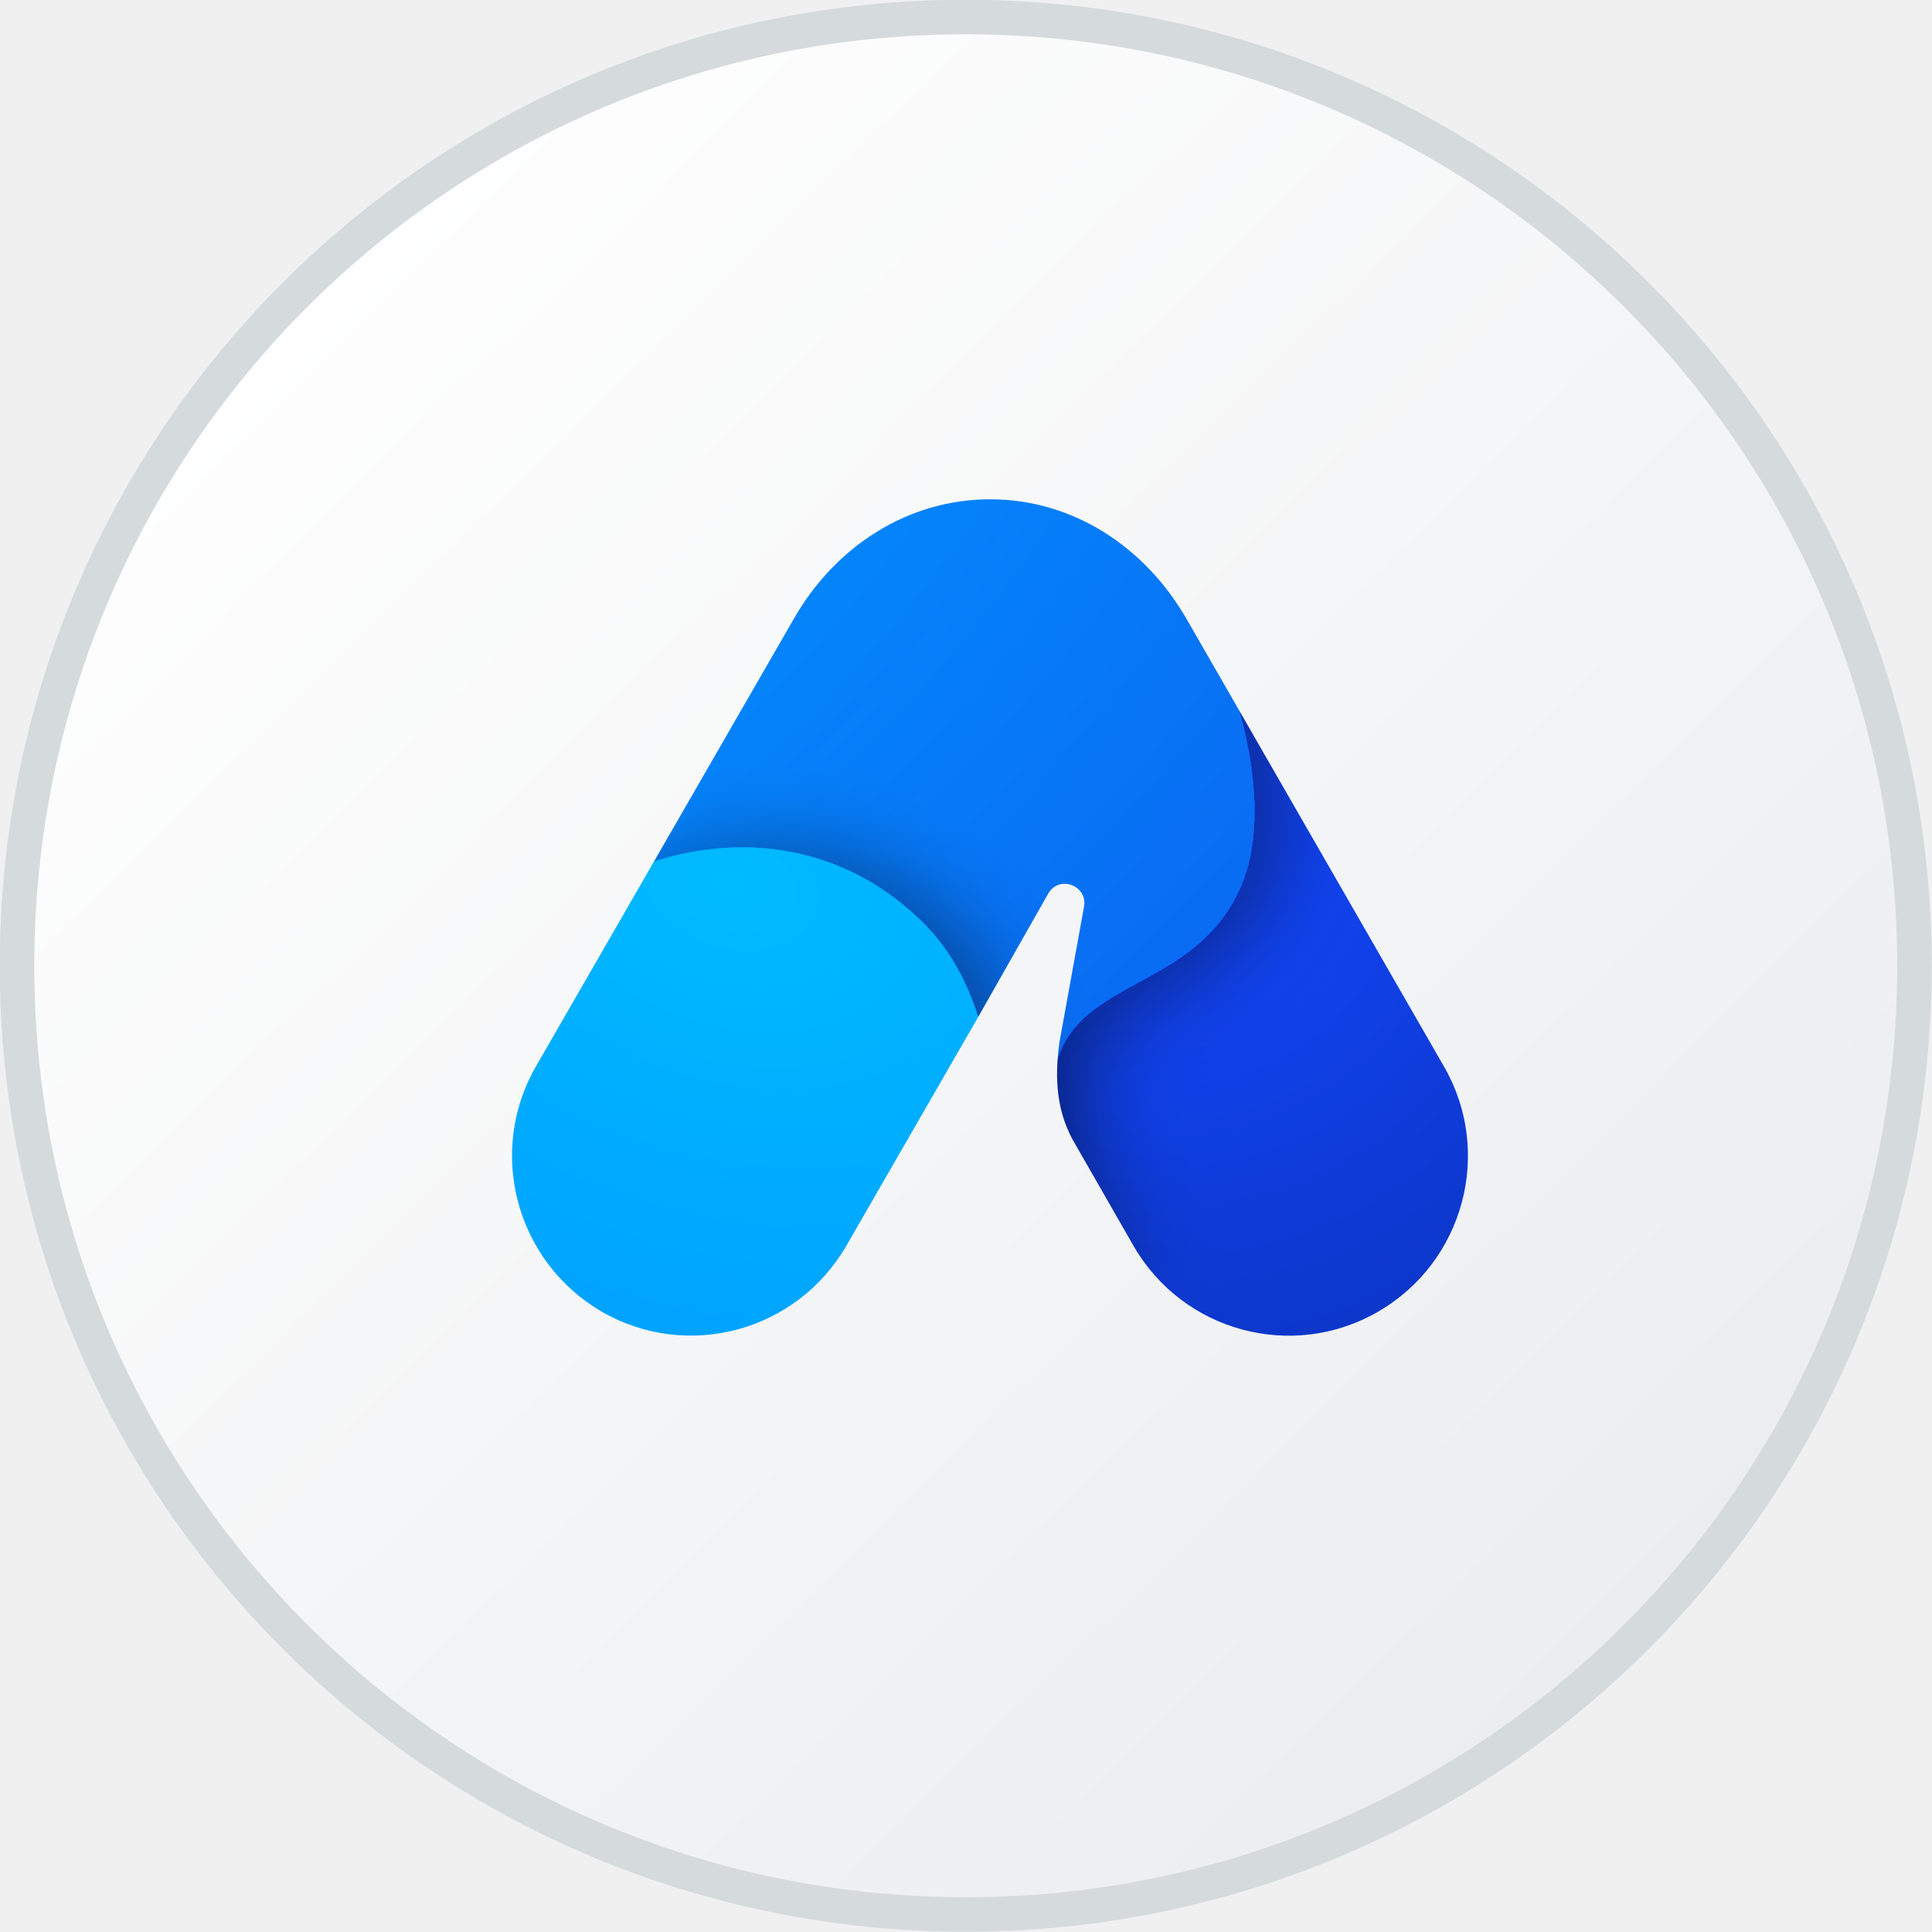
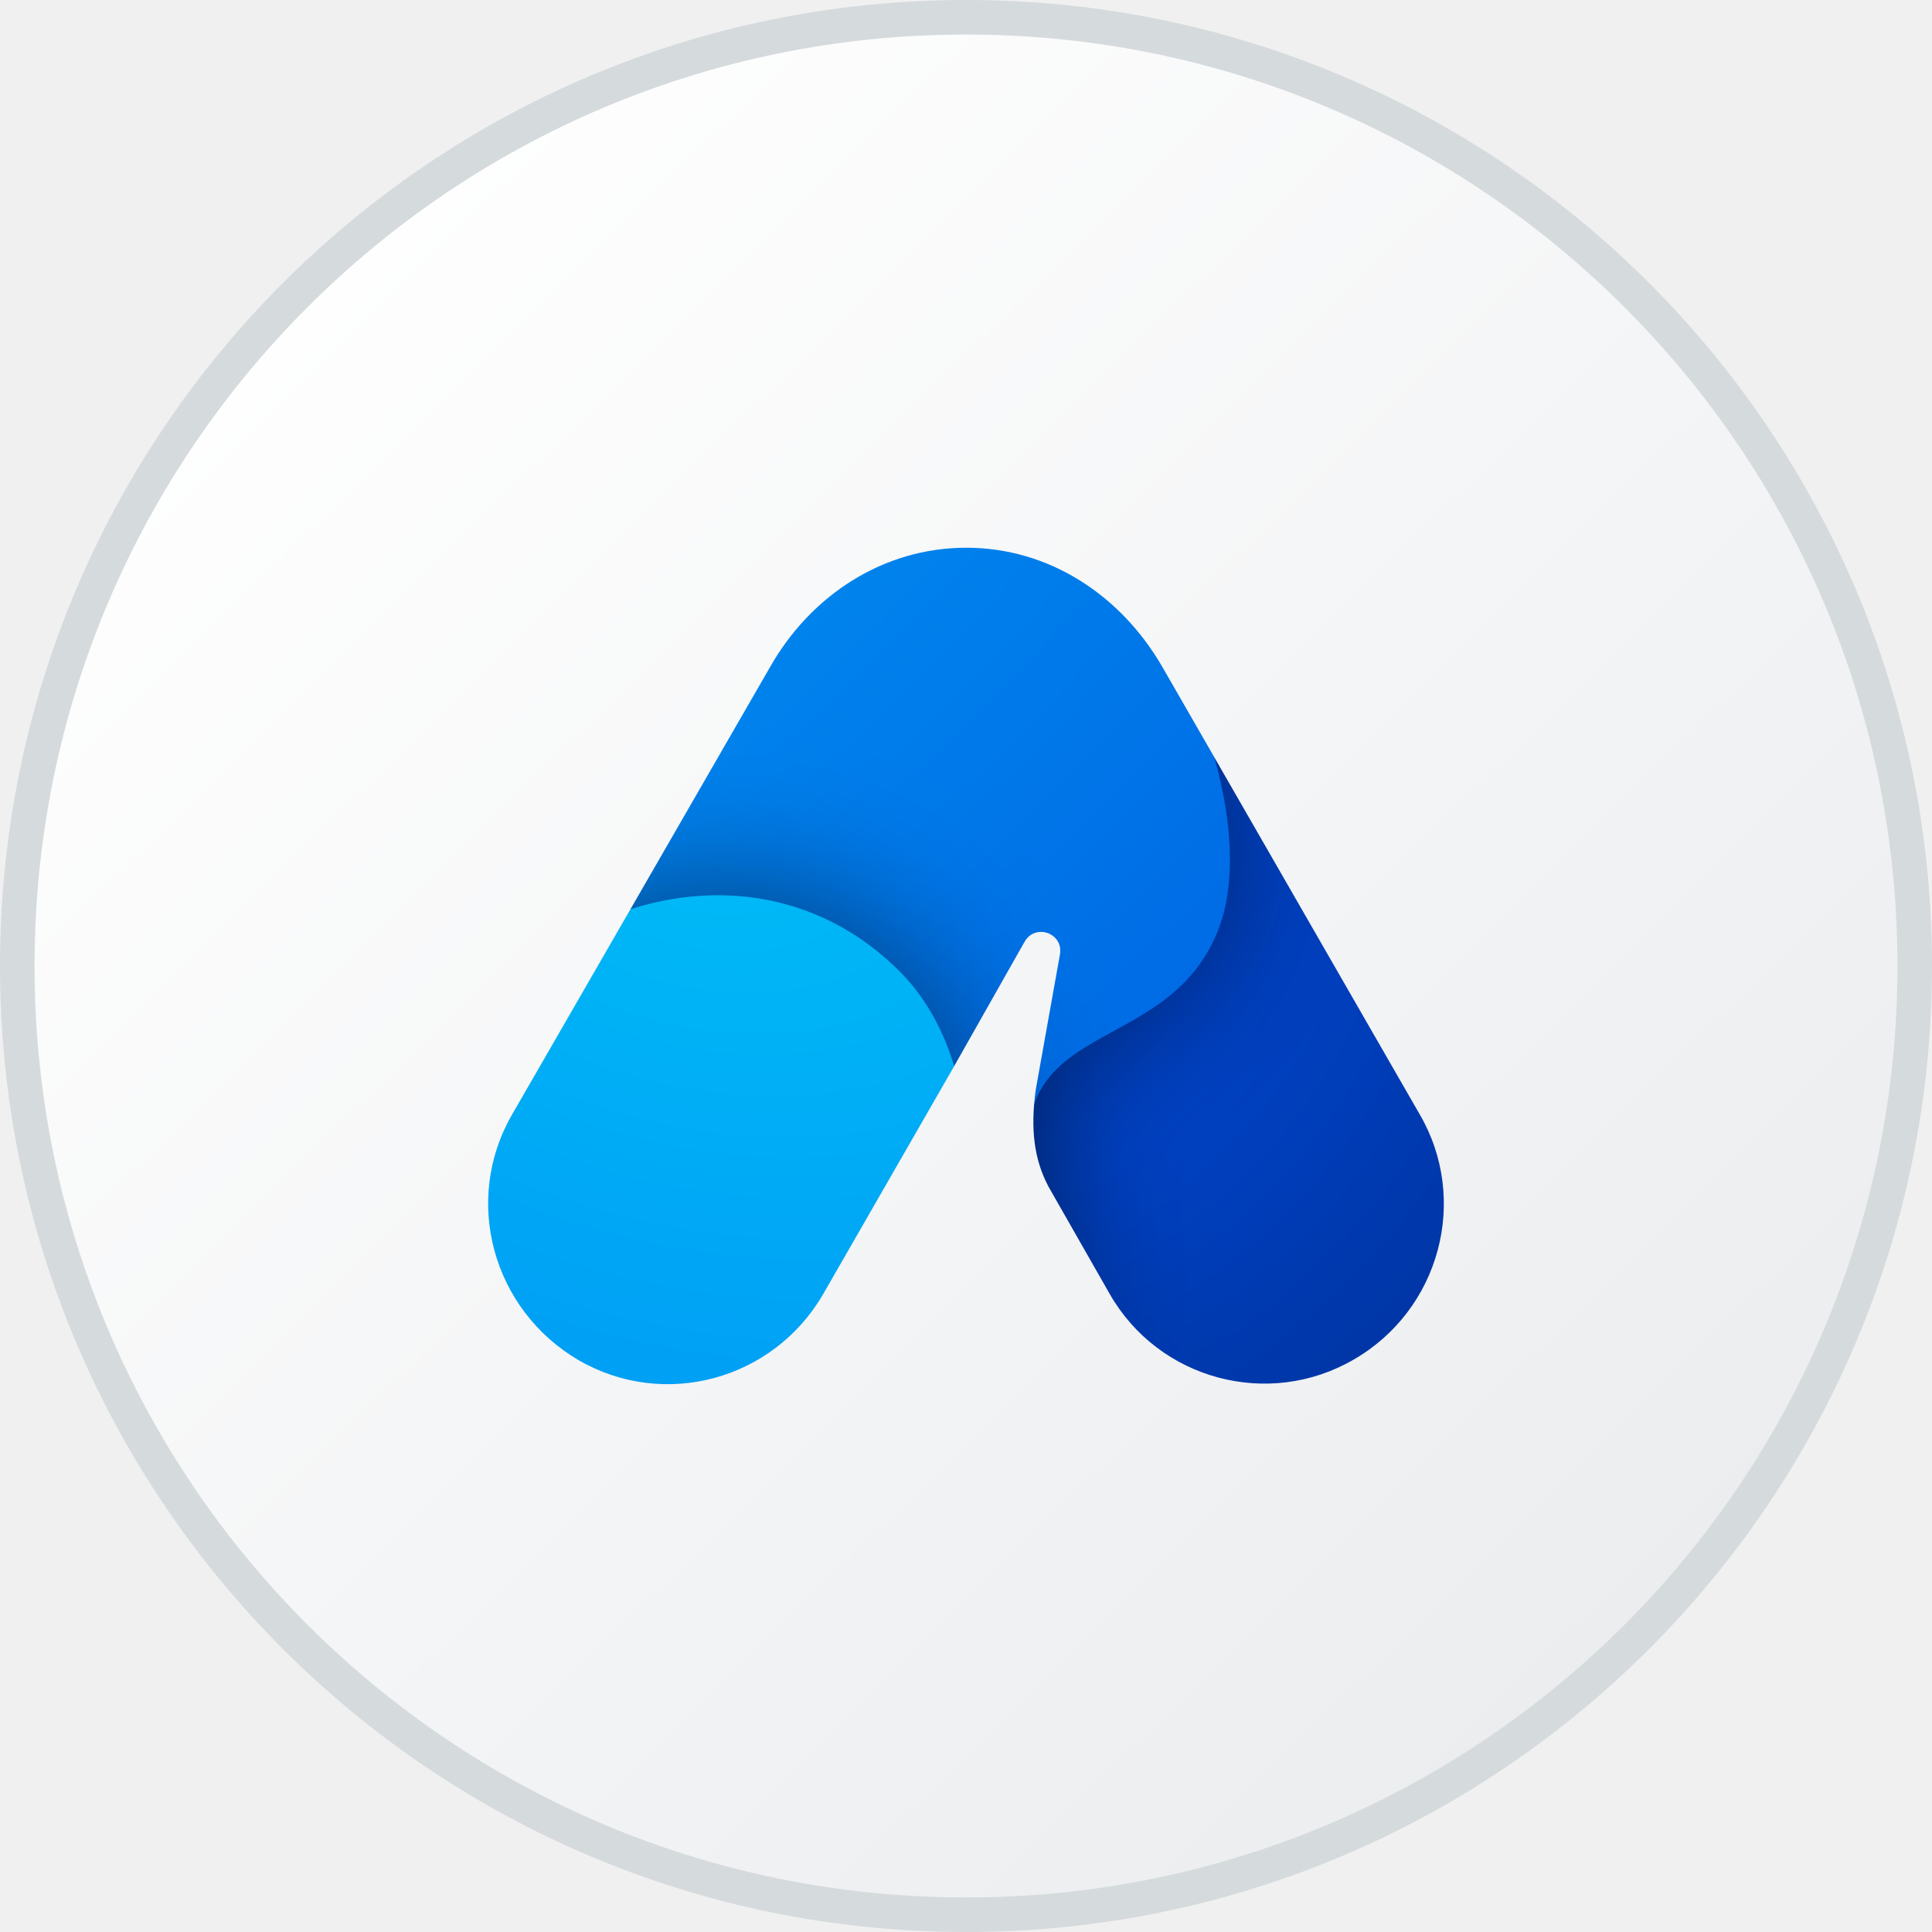
<svg xmlns="http://www.w3.org/2000/svg" width="16" height="16" viewBox="0 0 16 16" fill="none">
-   <circle cx="7.998" cy="7.998" r="7.857" fill="url(#paint0_linear_3514_40237)" stroke="#D5DADD" stroke-width="0.286" />
-   <g clip-path="url(#clip0_3514_40237)">
-     <mask id="mask0_3514_40237" style="mask-type:alpha" maskUnits="userSpaceOnUse" x="2" y="1" width="13" height="13">
-       <path d="M6.575 5.123C6.915 4.529 7.514 4.135 8.2 4.135C8.887 4.135 9.483 4.53 9.826 5.125L11.957 8.83C12.368 9.538 12.125 10.45 11.414 10.862C10.707 11.273 9.797 11.03 9.387 10.317L8.878 9.429C8.759 9.201 8.729 8.953 8.774 8.631L8.977 7.511C9.011 7.332 8.769 7.243 8.68 7.402L8.092 8.438L7.009 10.317C6.599 11.026 5.694 11.273 4.982 10.862C4.276 10.45 4.028 9.543 4.439 8.83L6.575 5.123Z" fill="black" />
-     </mask>
-     <g mask="url(#mask0_3514_40237)">
-       <g filter="url(#filter0_d_3514_40237)">
-         <path d="M14.068 7.756C13.629 8.79 11.661 8.157 12.795 10.746C12.117 11.788 11.104 12.502 10.132 12.502C8.414 12.502 3.647 10.702 5.463 8.323C7.28 5.943 9.602 3.493 11.32 3.493C13.038 3.493 14.507 6.722 14.068 7.756Z" fill="url(#paint1_radial_3514_40237)" />
+   <circle cx="8" cy="8" r="7.857" fill="url(#paint0_linear_6961_26086)" stroke="#D5DADD" stroke-width="0.286" />
+   <mask id="mask0_6961_26086" style="mask-type:luminance" maskUnits="userSpaceOnUse" x="4" y="4" width="8" height="8">
+     <path d="M6.378 5.523C6.715 4.93 7.315 4.536 8.002 4.536C8.689 4.536 9.283 4.93 9.626 5.523L11.757 9.228C12.169 9.934 11.925 10.846 11.213 11.258C10.507 11.67 9.595 11.427 9.189 10.714L8.683 9.827C8.564 9.602 8.533 9.353 8.577 9.028L8.777 7.91C8.814 7.728 8.571 7.641 8.483 7.803L7.896 8.84L6.815 10.721C6.403 11.427 5.503 11.676 4.791 11.264C4.079 10.846 3.829 9.94 4.242 9.228L6.378 5.523Z" fill="white" />
+   </mask>
+   <g mask="url(#mask0_6961_26086)">
+     <g filter="url(#filter0_d_6961_26086)">
+       <g filter="url(#filter1_d_6961_26086)">
+         <path d="M13.862 8.153C13.424 9.184 11.457 8.553 12.587 11.139C11.913 12.182 10.895 12.895 9.926 12.895C8.208 12.895 3.442 11.096 5.26 8.716C7.078 6.342 9.401 3.893 11.119 3.893C12.837 3.893 14.305 7.123 13.868 8.153H13.862Z" fill="url(#paint1_radial_6961_26086)" />
      </g>
-       <g filter="url(#filter1_d_3514_40237)">
-         <path d="M10.28 7.333C9.75 8.58 7.95 7.81 9.084 10.398C8.406 11.441 7.393 12.154 6.421 12.154C4.703 12.154 -0.064 10.354 1.752 7.975C3.569 5.595 5.891 3.145 7.609 3.145C9.327 3.145 10.809 6.085 10.28 7.333Z" fill="url(#paint2_radial_3514_40237)" />
+       <g filter="url(#filter2_d_6961_26086)">
+         <path d="M10.076 7.734C9.545 8.984 7.746 8.209 8.883 10.802C8.208 11.845 7.19 12.557 6.222 12.557C4.504 12.557 -0.262 10.758 1.556 8.378C3.373 5.998 5.691 3.549 7.409 3.549C9.127 3.549 10.607 6.485 10.076 7.734Z" fill="url(#paint2_radial_6961_26086)" />
      </g>
-       <g filter="url(#filter2_d_3514_40237)">
-         <path d="M6.662 12.322C5.456 12.992 3.935 12.559 3.264 11.352C2.594 10.146 3.028 8.625 4.234 7.955C4.971 6.995 6.592 6.576 7.659 7.657C8.727 8.737 8.223 11.454 6.662 12.322Z" fill="url(#paint3_radial_3514_40237)" />
+       <g filter="url(#filter3_d_6961_26086)">
+         <path d="M6.459 12.72C5.254 13.388 3.736 12.957 3.061 11.751C2.399 10.546 2.83 9.021 4.035 8.353C4.773 7.391 6.39 6.973 7.459 8.053C8.527 9.134 8.021 11.851 6.459 12.713V12.72Z" fill="url(#paint3_radial_6961_26086)" />
      </g>
    </g>
  </g>
  <defs>
-     <filter id="filter0_d_3514_40237" x="4.594" y="2.844" width="10.481" height="10.401" filterUnits="userSpaceOnUse" color-interpolation-filters="sRGB">
+     <filter id="filter0_d_6961_26086" x="-0.005" y="2.395" width="15.106" height="11.794" filterUnits="userSpaceOnUse" color-interpolation-filters="sRGB">
      <feFlood flood-opacity="0" result="BackgroundImageFix" />
      <feColorMatrix in="SourceAlpha" type="matrix" values="0 0 0 0 0 0 0 0 0 0 0 0 0 0 0 0 0 0 127 0" result="hardAlpha" />
-       <feOffset dx="0.232" dy="0.046" />
-       <feGaussianBlur stdDeviation="0.348" />
-       <feComposite in2="hardAlpha" operator="out" />
-       <feColorMatrix type="matrix" values="0 0 0 0 0 0 0 0 0 0 0 0 0 0 0 0 0 0 0.4 0" />
-       <feBlend mode="normal" in2="BackgroundImageFix" result="effect1_dropShadow_3514_40237" />
-       <feBlend mode="normal" in="SourceGraphic" in2="effect1_dropShadow_3514_40237" result="shape" />
+       <feOffset />
+       <feGaussianBlur stdDeviation="0.577" />
+       <feColorMatrix type="matrix" values="0 0 0 0 0 0 0 0 0 0 0 0 0 0 0 0 0 0 0.6 0" />
+       <feBlend mode="normal" in2="BackgroundImageFix" result="effect1_dropShadow_6961_26086" />
+       <feBlend mode="normal" in="SourceGraphic" in2="effect1_dropShadow_6961_26086" result="shape" />
    </filter>
-     <filter id="filter1_d_3514_40237" x="0.883" y="2.496" width="10.434" height="10.401" filterUnits="userSpaceOnUse" color-interpolation-filters="sRGB">
+     <filter id="filter1_d_6961_26086" x="3.699" y="2.739" width="11.402" height="11.31" filterUnits="userSpaceOnUse" color-interpolation-filters="sRGB">
      <feFlood flood-opacity="0" result="BackgroundImageFix" />
      <feColorMatrix in="SourceAlpha" type="matrix" values="0 0 0 0 0 0 0 0 0 0 0 0 0 0 0 0 0 0 127 0" result="hardAlpha" />
-       <feOffset dx="0.232" dy="0.046" />
-       <feGaussianBlur stdDeviation="0.348" />
-       <feComposite in2="hardAlpha" operator="out" />
-       <feColorMatrix type="matrix" values="0 0 0 0 0 0 0 0 0 0 0 0 0 0 0 0 0 0 0.4 0" />
-       <feBlend mode="normal" in2="BackgroundImageFix" result="effect1_dropShadow_3514_40237" />
-       <feBlend mode="normal" in="SourceGraphic" in2="effect1_dropShadow_3514_40237" result="shape" />
+       <feOffset />
+       <feGaussianBlur stdDeviation="0.577" />
+       <feColorMatrix type="matrix" values="0 0 0 0 0 0 0 0 0 0 0 0 0 0 0 0 0 0 0.5 0" />
+       <feBlend mode="normal" in2="BackgroundImageFix" result="effect1_dropShadow_6961_26086" />
+       <feBlend mode="normal" in="SourceGraphic" in2="effect1_dropShadow_6961_26086" result="shape" />
    </filter>
-     <filter id="filter2_d_3514_40237" x="2.485" y="6.368" width="6.668" height="7.011" filterUnits="userSpaceOnUse" color-interpolation-filters="sRGB">
+     <filter id="filter2_d_6961_26086" x="-0.005" y="2.395" width="11.346" height="11.317" filterUnits="userSpaceOnUse" color-interpolation-filters="sRGB">
      <feFlood flood-opacity="0" result="BackgroundImageFix" />
      <feColorMatrix in="SourceAlpha" type="matrix" values="0 0 0 0 0 0 0 0 0 0 0 0 0 0 0 0 0 0 127 0" result="hardAlpha" />
-       <feOffset dx="0.232" dy="0.046" />
-       <feGaussianBlur stdDeviation="0.348" />
-       <feComposite in2="hardAlpha" operator="out" />
-       <feColorMatrix type="matrix" values="0 0 0 0 0 0 0 0 0 0 0 0 0 0 0 0 0 0 0.4 0" />
-       <feBlend mode="normal" in2="BackgroundImageFix" result="effect1_dropShadow_3514_40237" />
-       <feBlend mode="normal" in="SourceGraphic" in2="effect1_dropShadow_3514_40237" result="shape" />
+       <feOffset />
+       <feGaussianBlur stdDeviation="0.577" />
+       <feColorMatrix type="matrix" values="0 0 0 0 0 0 0 0 0 0 0 0 0 0 0 0 0 0 0.5 0" />
+       <feBlend mode="normal" in2="BackgroundImageFix" result="effect1_dropShadow_6961_26086" />
+       <feBlend mode="normal" in="SourceGraphic" in2="effect1_dropShadow_6961_26086" result="shape" />
    </filter>
-     <linearGradient id="paint0_linear_3514_40237" x1="1.449" y1="2.269" x2="13.686" y2="14.746" gradientUnits="userSpaceOnUse">
+     <filter id="filter3_d_6961_26086" x="1.596" y="6.26" width="7.583" height="7.929" filterUnits="userSpaceOnUse" color-interpolation-filters="sRGB">
+       <feFlood flood-opacity="0" result="BackgroundImageFix" />
+       <feColorMatrix in="SourceAlpha" type="matrix" values="0 0 0 0 0 0 0 0 0 0 0 0 0 0 0 0 0 0 127 0" result="hardAlpha" />
+       <feOffset />
+       <feGaussianBlur stdDeviation="0.577" />
+       <feColorMatrix type="matrix" values="0 0 0 0 0 0 0 0 0 0 0 0 0 0 0 0 0 0 0.5 0" />
+       <feBlend mode="normal" in2="BackgroundImageFix" result="effect1_dropShadow_6961_26086" />
+       <feBlend mode="normal" in="SourceGraphic" in2="effect1_dropShadow_6961_26086" result="shape" />
+     </filter>
+     <linearGradient id="paint0_linear_6961_26086" x1="1.451" y1="2.271" x2="13.688" y2="14.748" gradientUnits="userSpaceOnUse">
      <stop stop-color="white" />
      <stop offset="1" stop-color="#EAECEE" />
    </linearGradient>
-     <radialGradient id="paint1_radial_3514_40237" cx="0" cy="0" r="1" gradientUnits="userSpaceOnUse" gradientTransform="translate(9.59893 6.88638) rotate(51.0373) scale(9.54713 9.22166)">
-       <stop stop-color="#1348FF" />
-       <stop offset="1" stop-color="#06238D" />
+     <radialGradient id="paint1_radial_6961_26086" cx="0" cy="0" r="1" gradientUnits="userSpaceOnUse" gradientTransform="translate(6.9983 6.29809) rotate(51.04) scale(9.54503 9.21396)">
+       <stop stop-color="#0052F1" />
+       <stop offset="1" stop-color="#002984" />
    </radialGradient>
-     <radialGradient id="paint2_radial_3514_40237" cx="0" cy="0" r="1" gradientUnits="userSpaceOnUse" gradientTransform="translate(3.69239 3.81054) rotate(50.0605) scale(13.6051 25.1483)">
-       <stop stop-color="#0195FF" />
-       <stop offset="1" stop-color="#1147E9" />
+     <radialGradient id="paint2_radial_6961_26086" cx="0" cy="0" r="1" gradientUnits="userSpaceOnUse" gradientTransform="translate(3.31444 2.68598) rotate(50.06) scale(13.5992 25.1369)">
+       <stop stop-color="#0099F4" />
+       <stop offset="1" stop-color="#004FDC" />
    </radialGradient>
-     <radialGradient id="paint3_radial_3514_40237" cx="0" cy="0" r="1" gradientUnits="userSpaceOnUse" gradientTransform="translate(6.03179 7.30015) rotate(108.445) scale(7.49822 10.3954)">
-       <stop stop-color="#00BBFF" />
-       <stop offset="1" stop-color="#008BFF" />
+     <radialGradient id="paint3_radial_6961_26086" cx="0" cy="0" r="1" gradientUnits="userSpaceOnUse" gradientTransform="translate(5.75131 6.59664) rotate(108.45) scale(7.4961 10.3883)">
+       <stop stop-color="#00BDF7" />
+       <stop offset="1" stop-color="#008FF3" />
    </radialGradient>
-     <clipPath id="clip0_3514_40237">
-       <rect width="10" height="10" fill="white" transform="translate(3.19849 2.59863)" />
-     </clipPath>
  </defs>
</svg>
